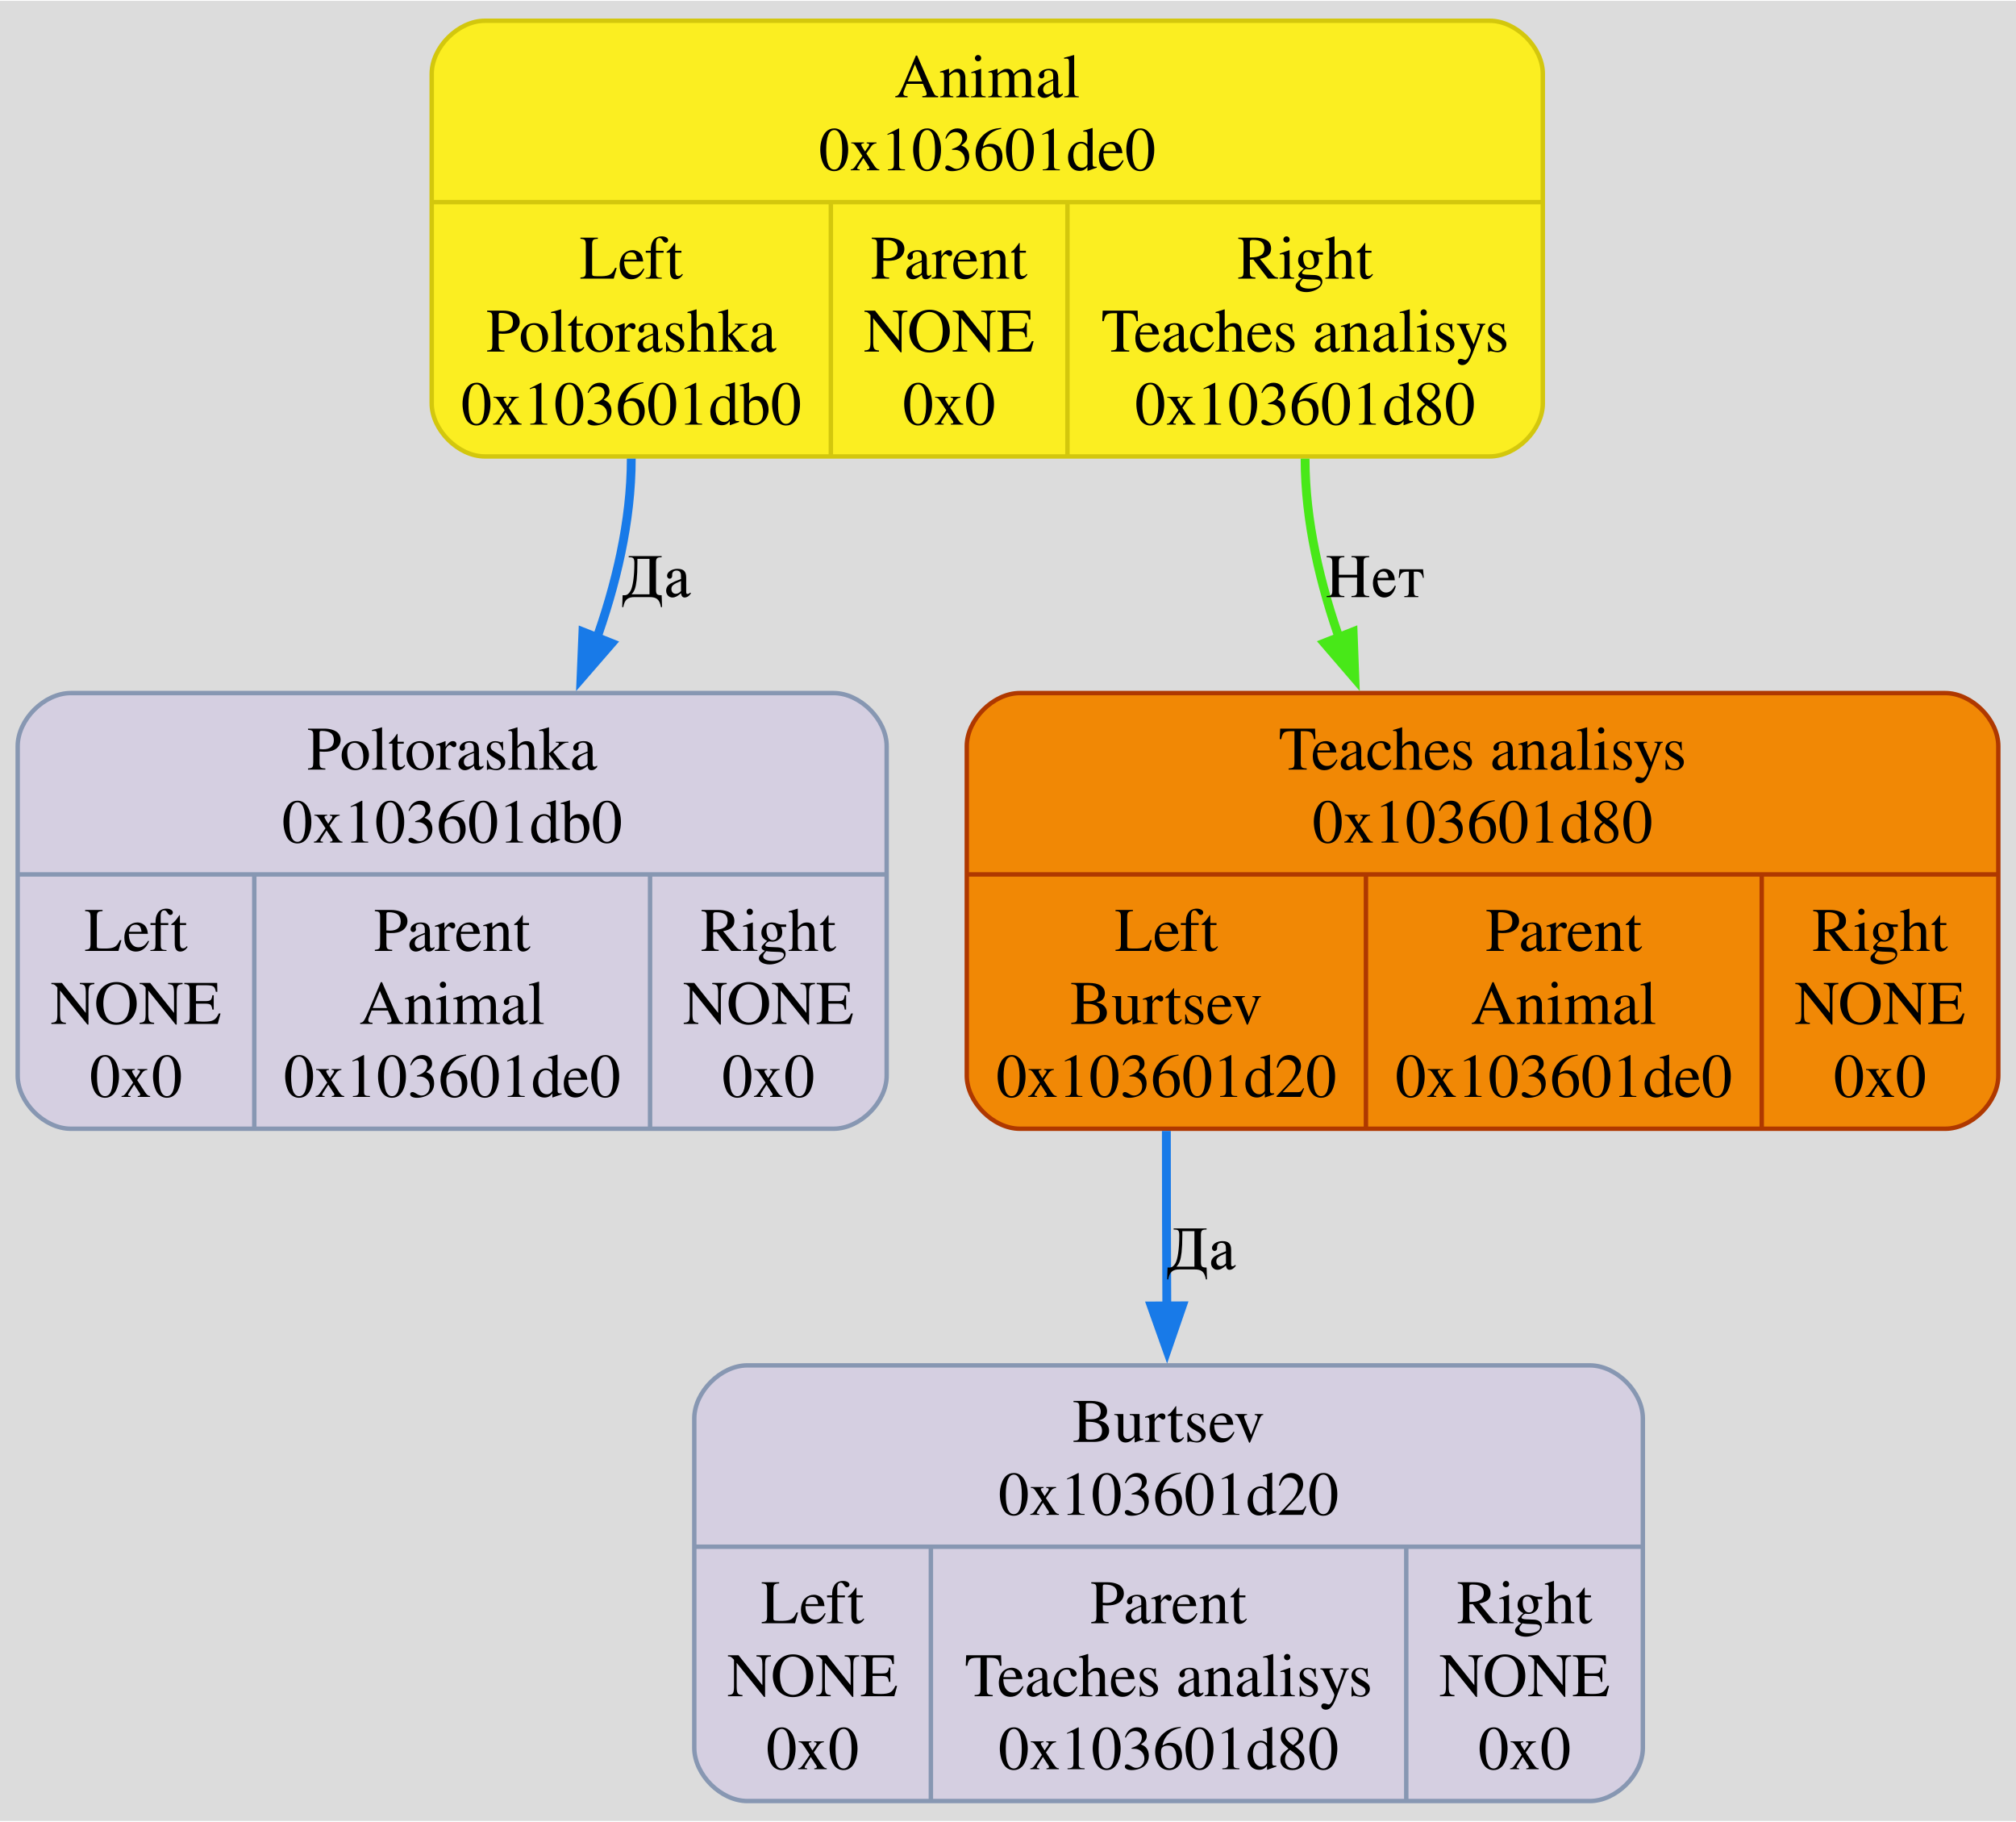
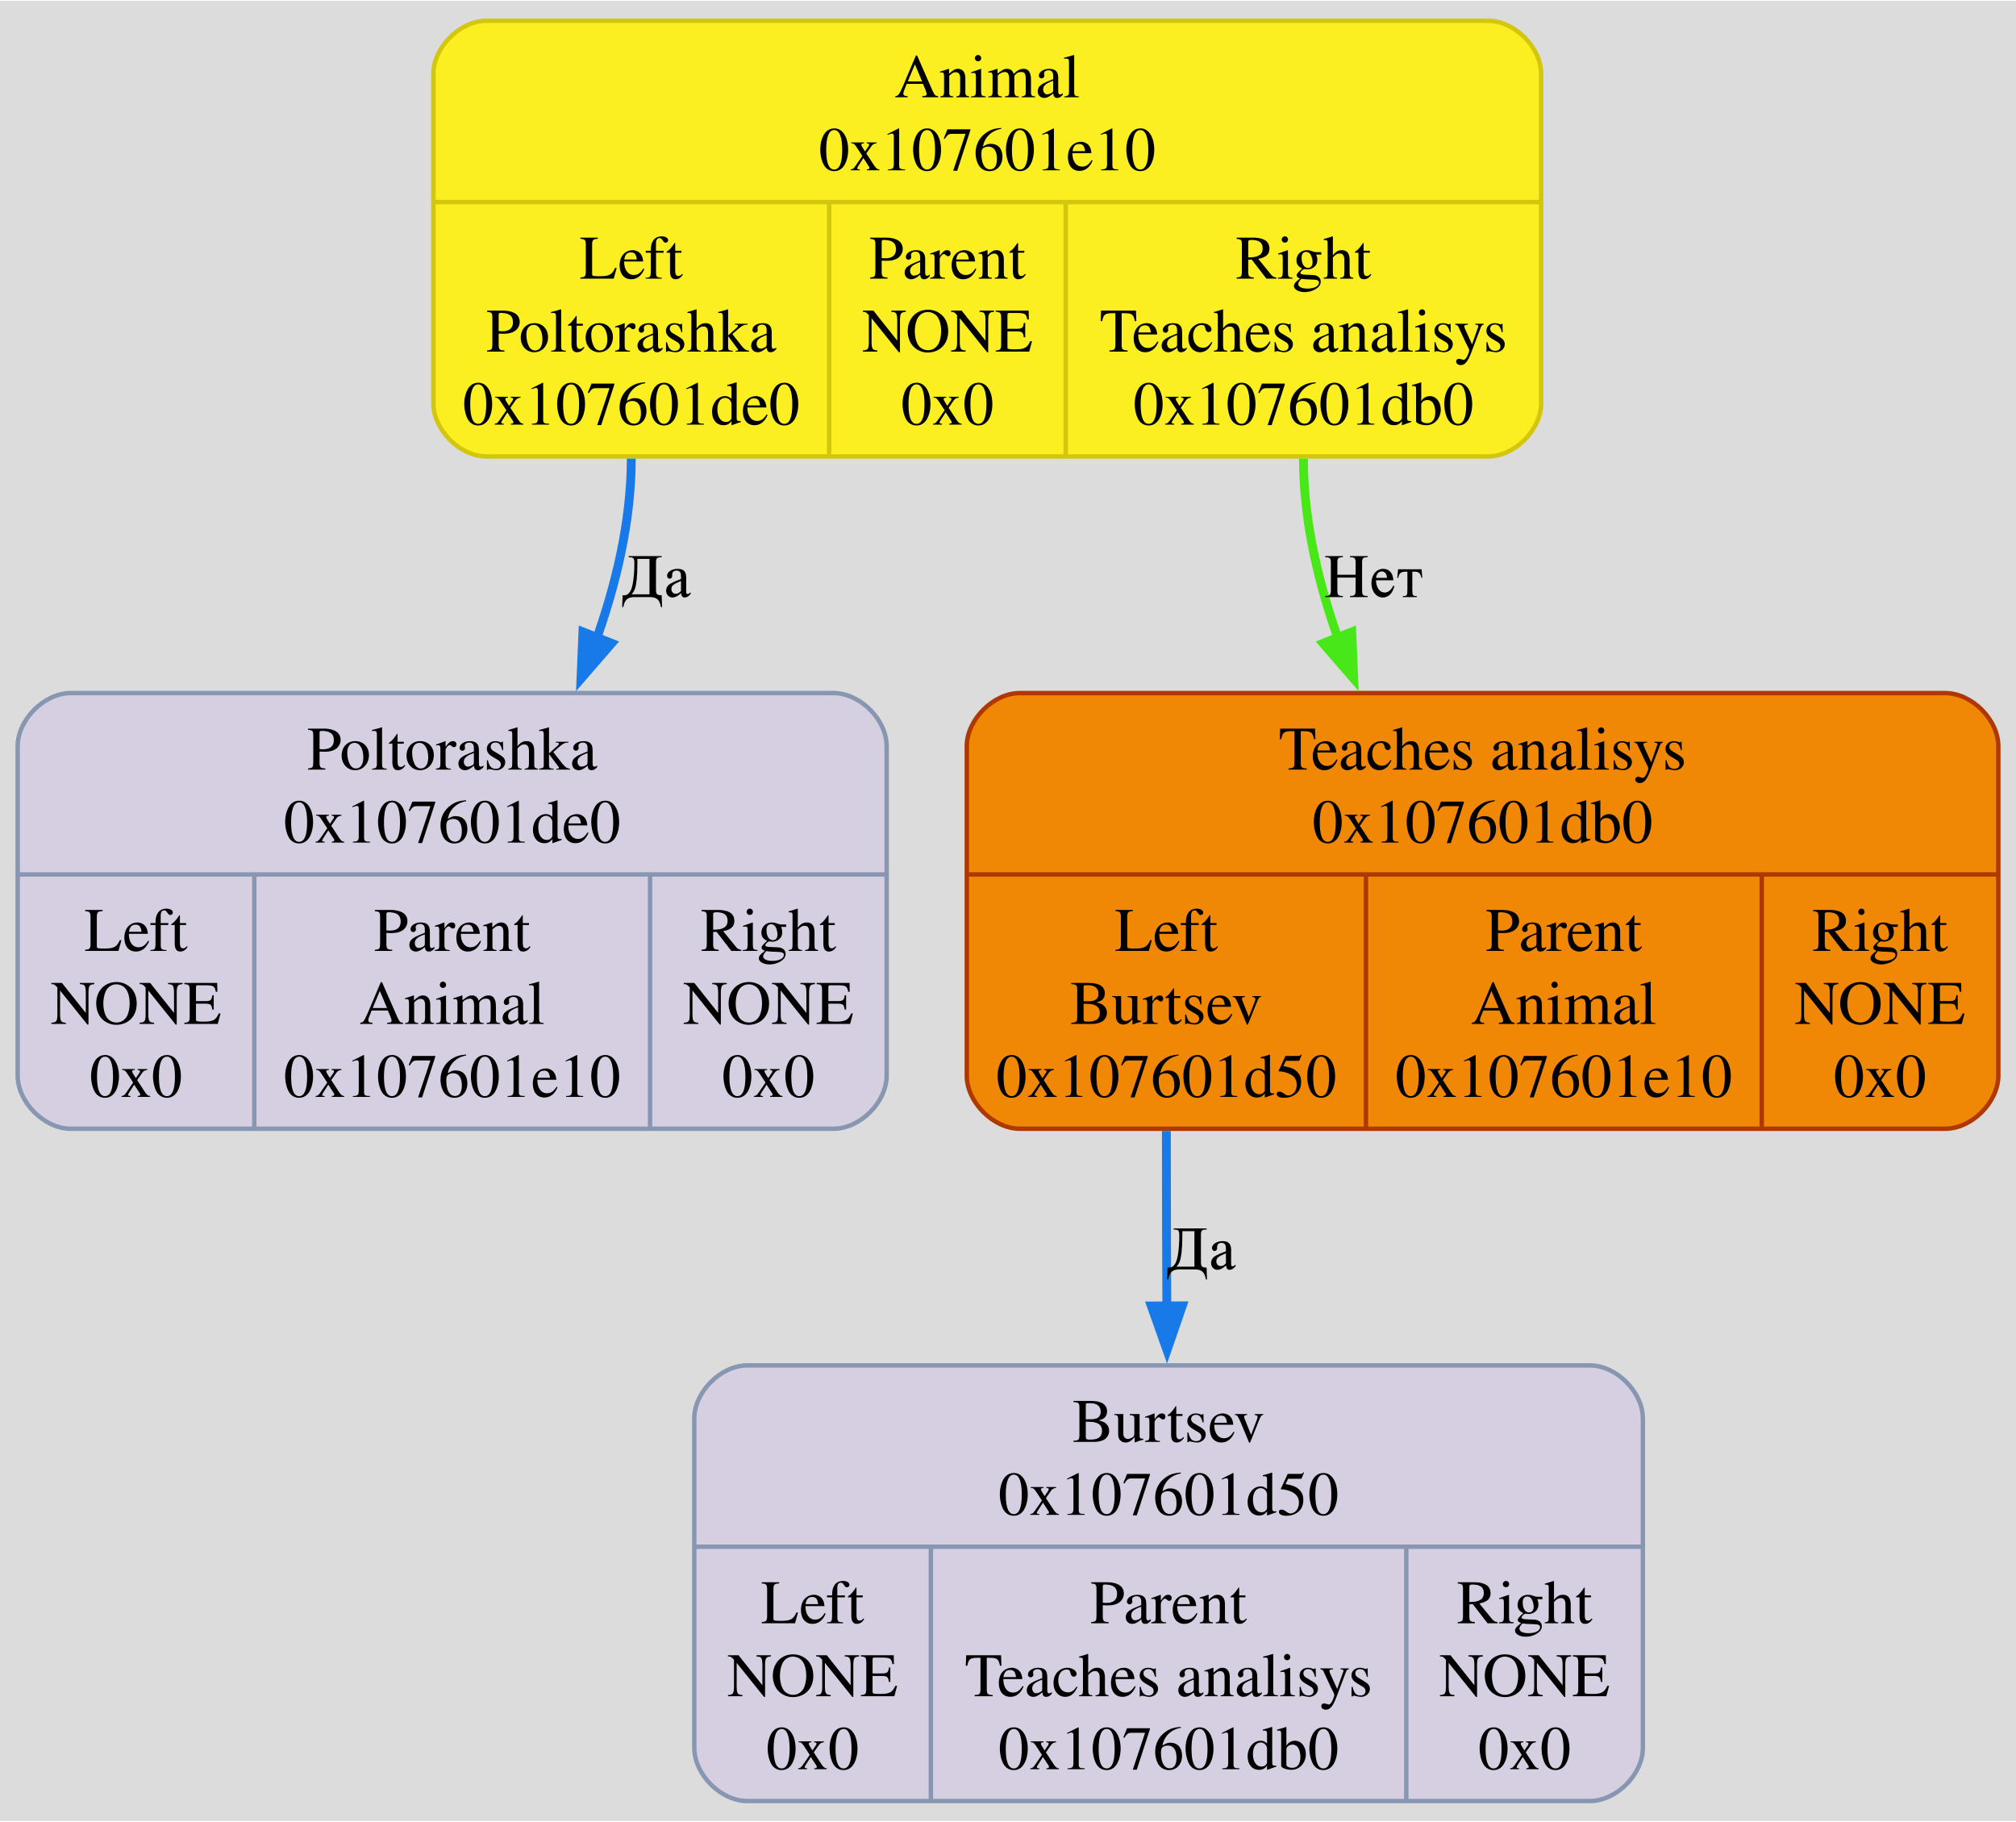
<svg xmlns="http://www.w3.org/2000/svg" width="456pt" height="412pt" viewBox="0.00 0.00 455.88 411.50">
  <g id="graph0" class="graph" transform="scale(1 1) rotate(0) translate(4 407.5)">
    <polygon fill="#dcdcdc" stroke="none" points="-4,4 -4,-407.5 451.88,-407.5 451.88,4 -4,4" />
    <g id="node1" class="node">
-       <path fill="#fbee21" stroke="#d3c70d" d="M105.62,-304.5C105.62,-304.5 332.88,-304.5 332.88,-304.5 338.88,-304.5 344.88,-310.5 344.88,-316.5 344.88,-316.5 344.88,-391 344.88,-391 344.88,-397 338.88,-403 332.88,-403 332.88,-403 105.63,-403 105.63,-403 99.62,-403 93.62,-397 93.62,-391 93.62,-391 93.62,-316.5 93.62,-316.5 93.62,-310.5 99.62,-304.5 105.62,-304.5" />
+       <path fill="#fbee21" stroke="#d3c70d" d="M106,-304.5C106,-304.5 332.5,-304.5 332.5,-304.5 338.5,-304.5 344.5,-310.5 344.5,-316.5 344.5,-316.5 344.5,-391 344.5,-391 344.5,-397 338.5,-403 332.5,-403 332.5,-403 106,-403 106,-403 100,-403 94,-397 94,-391 94,-391 94,-316.5 94,-316.5 94,-310.5 100,-304.5 106,-304.5" />
      <text text-anchor="middle" x="219.25" y="-385.7" font-family="Times,serif" font-size="14.00" fill="#000000">Animal</text>
-       <text text-anchor="middle" x="219.25" y="-369.2" font-family="Times,serif" font-size="14.00" fill="#000000">0x103601de0</text>
-       <polyline fill="none" stroke="#d3c70d" points="93.62,-362 344.88,-362" />
+       <text text-anchor="middle" x="219.25" y="-369.2" font-family="Times,serif" font-size="14.00" fill="#000000">0x107601e10</text>
+       <polyline fill="none" stroke="#d3c70d" points="94,-362 344.5,-362" />
      <text text-anchor="middle" x="138.75" y="-344.7" font-family="Times,serif" font-size="14.00" fill="#000000">Left</text>
      <text text-anchor="middle" x="138.75" y="-328.2" font-family="Times,serif" font-size="14.00" fill="#000000">Poltorashka</text>
-       <text text-anchor="middle" x="138.75" y="-311.7" font-family="Times,serif" font-size="14.00" fill="#000000">0x103601db0</text>
-       <polyline fill="none" stroke="#d3c70d" points="183.88,-304.5 183.88,-362" />
-       <text text-anchor="middle" x="210.62" y="-344.7" font-family="Times,serif" font-size="14.00" fill="#000000">Parent</text>
-       <text text-anchor="middle" x="210.62" y="-328.2" font-family="Times,serif" font-size="14.00" fill="#000000">NONE</text>
-       <text text-anchor="middle" x="210.62" y="-311.7" font-family="Times,serif" font-size="14.00" fill="#000000">0x0</text>
-       <polyline fill="none" stroke="#d3c70d" points="237.38,-304.5 237.38,-362" />
-       <text text-anchor="middle" x="291.12" y="-344.7" font-family="Times,serif" font-size="14.00" fill="#000000">Right</text>
-       <text text-anchor="middle" x="291.12" y="-328.2" font-family="Times,serif" font-size="14.00" fill="#000000">Teaches analisys</text>
-       <text text-anchor="middle" x="291.12" y="-311.7" font-family="Times,serif" font-size="14.00" fill="#000000">0x103601d80</text>
+       <text text-anchor="middle" x="138.75" y="-311.7" font-family="Times,serif" font-size="14.00" fill="#000000">0x107601de0</text>
+       <polyline fill="none" stroke="#d3c70d" points="183.5,-304.5 183.5,-362" />
+       <text text-anchor="middle" x="210.25" y="-344.7" font-family="Times,serif" font-size="14.00" fill="#000000">Parent</text>
+       <text text-anchor="middle" x="210.25" y="-328.2" font-family="Times,serif" font-size="14.00" fill="#000000">NONE</text>
+       <text text-anchor="middle" x="210.25" y="-311.7" font-family="Times,serif" font-size="14.00" fill="#000000">0x0</text>
+       <polyline fill="none" stroke="#d3c70d" points="237,-304.5 237,-362" />
+       <text text-anchor="middle" x="290.75" y="-344.7" font-family="Times,serif" font-size="14.00" fill="#000000">Right</text>
+       <text text-anchor="middle" x="290.75" y="-328.2" font-family="Times,serif" font-size="14.00" fill="#000000">Teaches analisys</text>
+       <text text-anchor="middle" x="290.75" y="-311.7" font-family="Times,serif" font-size="14.00" fill="#000000">0x107601db0</text>
    </g>
    <g id="node2" class="node">
      <path fill="#d5cfe1" stroke="#8797b2" d="M12,-152.5C12,-152.5 184.5,-152.5 184.5,-152.5 190.5,-152.5 196.5,-158.5 196.5,-164.5 196.5,-164.5 196.5,-239 196.5,-239 196.5,-245 190.5,-251 184.5,-251 184.5,-251 12,-251 12,-251 6,-251 0,-245 0,-239 0,-239 0,-164.5 0,-164.5 0,-158.5 6,-152.5 12,-152.5" />
      <text text-anchor="middle" x="98.25" y="-233.7" font-family="Times,serif" font-size="14.00" fill="#000000">Poltorashka</text>
-       <text text-anchor="middle" x="98.25" y="-217.2" font-family="Times,serif" font-size="14.00" fill="#000000">0x103601db0</text>
+       <text text-anchor="middle" x="98.25" y="-217.2" font-family="Times,serif" font-size="14.00" fill="#000000">0x107601de0</text>
      <polyline fill="none" stroke="#8797b2" points="0,-210 196.5,-210" />
      <text text-anchor="middle" x="26.75" y="-192.7" font-family="Times,serif" font-size="14.00" fill="#000000">Left</text>
      <text text-anchor="middle" x="26.75" y="-176.2" font-family="Times,serif" font-size="14.00" fill="#000000">NONE</text>
      <text text-anchor="middle" x="26.75" y="-159.7" font-family="Times,serif" font-size="14.00" fill="#000000">0x0</text>
      <polyline fill="none" stroke="#8797b2" points="53.5,-152.5 53.5,-210" />
      <text text-anchor="middle" x="98.25" y="-192.7" font-family="Times,serif" font-size="14.00" fill="#000000">Parent</text>
      <text text-anchor="middle" x="98.25" y="-176.2" font-family="Times,serif" font-size="14.00" fill="#000000">Animal</text>
-       <text text-anchor="middle" x="98.25" y="-159.7" font-family="Times,serif" font-size="14.00" fill="#000000">0x103601de0</text>
+       <text text-anchor="middle" x="98.25" y="-159.7" font-family="Times,serif" font-size="14.00" fill="#000000">0x107601e10</text>
      <polyline fill="none" stroke="#8797b2" points="143,-152.5 143,-210" />
      <text text-anchor="middle" x="169.75" y="-192.7" font-family="Times,serif" font-size="14.00" fill="#000000">Right</text>
      <text text-anchor="middle" x="169.75" y="-176.2" font-family="Times,serif" font-size="14.00" fill="#000000">NONE</text>
      <text text-anchor="middle" x="169.75" y="-159.7" font-family="Times,serif" font-size="14.00" fill="#000000">0x0</text>
    </g>
    <g id="edge1" class="edge">
      <path fill="none" stroke="#187ae8" stroke-width="2" d="M138.75,-304C138.75,-289.88 135.31,-275.4 130.44,-261.96" />
      <polygon fill="#187ae8" stroke="#187ae8" stroke-width="2" points="134.32,-262.25 127.38,-254.25 127.82,-264.83 134.32,-262.25" />
      <text text-anchor="middle" x="144.47" y="-272.7" font-family="Times,serif" font-size="14.00">Да</text>
    </g>
    <g id="node3" class="node">
      <path fill="#f18805" stroke="#af3800" d="M226.62,-152.5C226.62,-152.5 435.88,-152.5 435.88,-152.5 441.88,-152.5 447.88,-158.5 447.88,-164.5 447.88,-164.5 447.88,-239 447.88,-239 447.88,-245 441.88,-251 435.88,-251 435.88,-251 226.62,-251 226.62,-251 220.62,-251 214.62,-245 214.62,-239 214.62,-239 214.62,-164.5 214.62,-164.5 214.62,-158.5 220.62,-152.5 226.62,-152.5" />
      <text text-anchor="middle" x="331.25" y="-233.7" font-family="Times,serif" font-size="14.00" fill="#000000">Teaches analisys</text>
-       <text text-anchor="middle" x="331.25" y="-217.2" font-family="Times,serif" font-size="14.00" fill="#000000">0x103601d80</text>
+       <text text-anchor="middle" x="331.25" y="-217.2" font-family="Times,serif" font-size="14.00" fill="#000000">0x107601db0</text>
      <polyline fill="none" stroke="#af3800" points="214.62,-210 447.88,-210" />
      <text text-anchor="middle" x="259.75" y="-192.7" font-family="Times,serif" font-size="14.00" fill="#000000">Left</text>
      <text text-anchor="middle" x="259.75" y="-176.2" font-family="Times,serif" font-size="14.00" fill="#000000">Burtsev</text>
-       <text text-anchor="middle" x="259.75" y="-159.7" font-family="Times,serif" font-size="14.00" fill="#000000">0x103601d20</text>
+       <text text-anchor="middle" x="259.75" y="-159.7" font-family="Times,serif" font-size="14.00" fill="#000000">0x107601d50</text>
      <polyline fill="none" stroke="#af3800" points="304.88,-152.5 304.88,-210" />
      <text text-anchor="middle" x="349.62" y="-192.7" font-family="Times,serif" font-size="14.00" fill="#000000">Parent</text>
      <text text-anchor="middle" x="349.62" y="-176.2" font-family="Times,serif" font-size="14.00" fill="#000000">Animal</text>
-       <text text-anchor="middle" x="349.62" y="-159.7" font-family="Times,serif" font-size="14.00" fill="#000000">0x103601de0</text>
+       <text text-anchor="middle" x="349.62" y="-159.7" font-family="Times,serif" font-size="14.00" fill="#000000">0x107601e10</text>
      <polyline fill="none" stroke="#af3800" points="394.38,-152.5 394.38,-210" />
      <text text-anchor="middle" x="421.12" y="-192.7" font-family="Times,serif" font-size="14.00" fill="#000000">Right</text>
      <text text-anchor="middle" x="421.12" y="-176.2" font-family="Times,serif" font-size="14.00" fill="#000000">NONE</text>
      <text text-anchor="middle" x="421.12" y="-159.7" font-family="Times,serif" font-size="14.00" fill="#000000">0x0</text>
    </g>
    <g id="edge3" class="edge">
-       <path fill="none" stroke="#48e818" stroke-width="2" d="M291.12,-304C291.12,-289.9 294.53,-275.43 299.35,-261.99" />
-       <polygon fill="#48e818" stroke="#48e818" stroke-width="2" points="301.98,-264.87 302.38,-254.28 295.47,-262.31 301.98,-264.87" />
-       <text text-anchor="middle" x="306.97" y="-272.7" font-family="Times,serif" font-size="14.00">Нет</text>
+       <path fill="none" stroke="#48e818" stroke-width="2" d="M290.75,-304C290.75,-289.88 294.19,-275.4 299.06,-261.96" />
+       <polygon fill="#48e818" stroke="#48e818" stroke-width="2" points="301.68,-264.83 302.12,-254.25 295.18,-262.25 301.68,-264.83" />
+       <text text-anchor="middle" x="306.64" y="-272.7" font-family="Times,serif" font-size="14.00">Нет</text>
    </g>
    <g id="node4" class="node">
      <path fill="#d5cfe1" stroke="#8797b2" d="M165,-0.5C165,-0.5 355.5,-0.5 355.5,-0.5 361.5,-0.5 367.5,-6.5 367.5,-12.5 367.5,-12.5 367.5,-87 367.5,-87 367.5,-93 361.5,-99 355.5,-99 355.5,-99 165,-99 165,-99 159,-99 153,-93 153,-87 153,-87 153,-12.5 153,-12.5 153,-6.5 159,-0.5 165,-0.5" />
      <text text-anchor="middle" x="260.25" y="-81.7" font-family="Times,serif" font-size="14.00" fill="#000000">Burtsev</text>
-       <text text-anchor="middle" x="260.25" y="-65.2" font-family="Times,serif" font-size="14.00" fill="#000000">0x103601d20</text>
+       <text text-anchor="middle" x="260.25" y="-65.2" font-family="Times,serif" font-size="14.00" fill="#000000">0x107601d50</text>
      <polyline fill="none" stroke="#8797b2" points="153,-58 367.5,-58" />
      <text text-anchor="middle" x="179.75" y="-40.7" font-family="Times,serif" font-size="14.00" fill="#000000">Left</text>
      <text text-anchor="middle" x="179.75" y="-24.2" font-family="Times,serif" font-size="14.00" fill="#000000">NONE</text>
      <text text-anchor="middle" x="179.75" y="-7.7" font-family="Times,serif" font-size="14.00" fill="#000000">0x0</text>
      <polyline fill="none" stroke="#8797b2" points="206.5,-0.5 206.5,-58" />
      <text text-anchor="middle" x="260.25" y="-40.7" font-family="Times,serif" font-size="14.00" fill="#000000">Parent</text>
      <text text-anchor="middle" x="260.25" y="-24.2" font-family="Times,serif" font-size="14.00" fill="#000000">Teaches analisys</text>
-       <text text-anchor="middle" x="260.25" y="-7.7" font-family="Times,serif" font-size="14.00" fill="#000000">0x103601d80</text>
+       <text text-anchor="middle" x="260.25" y="-7.7" font-family="Times,serif" font-size="14.00" fill="#000000">0x107601db0</text>
      <polyline fill="none" stroke="#8797b2" points="314,-0.5 314,-58" />
      <text text-anchor="middle" x="340.75" y="-40.7" font-family="Times,serif" font-size="14.00" fill="#000000">Right</text>
      <text text-anchor="middle" x="340.75" y="-24.2" font-family="Times,serif" font-size="14.00" fill="#000000">NONE</text>
      <text text-anchor="middle" x="340.75" y="-7.7" font-family="Times,serif" font-size="14.00" fill="#000000">0x0</text>
    </g>
    <g id="edge2" class="edge">
      <path fill="none" stroke="#187ae8" stroke-width="2" d="M259.75,-152C259.75,-138.61 259.79,-124.22 259.86,-110.62" />
      <polygon fill="#187ae8" stroke="#187ae8" stroke-width="2" points="263.35,-112.46 259.9,-102.44 256.35,-112.43 263.35,-112.46" />
      <text text-anchor="middle" x="267.7" y="-120.7" font-family="Times,serif" font-size="14.00">Да</text>
    </g>
  </g>
</svg>
